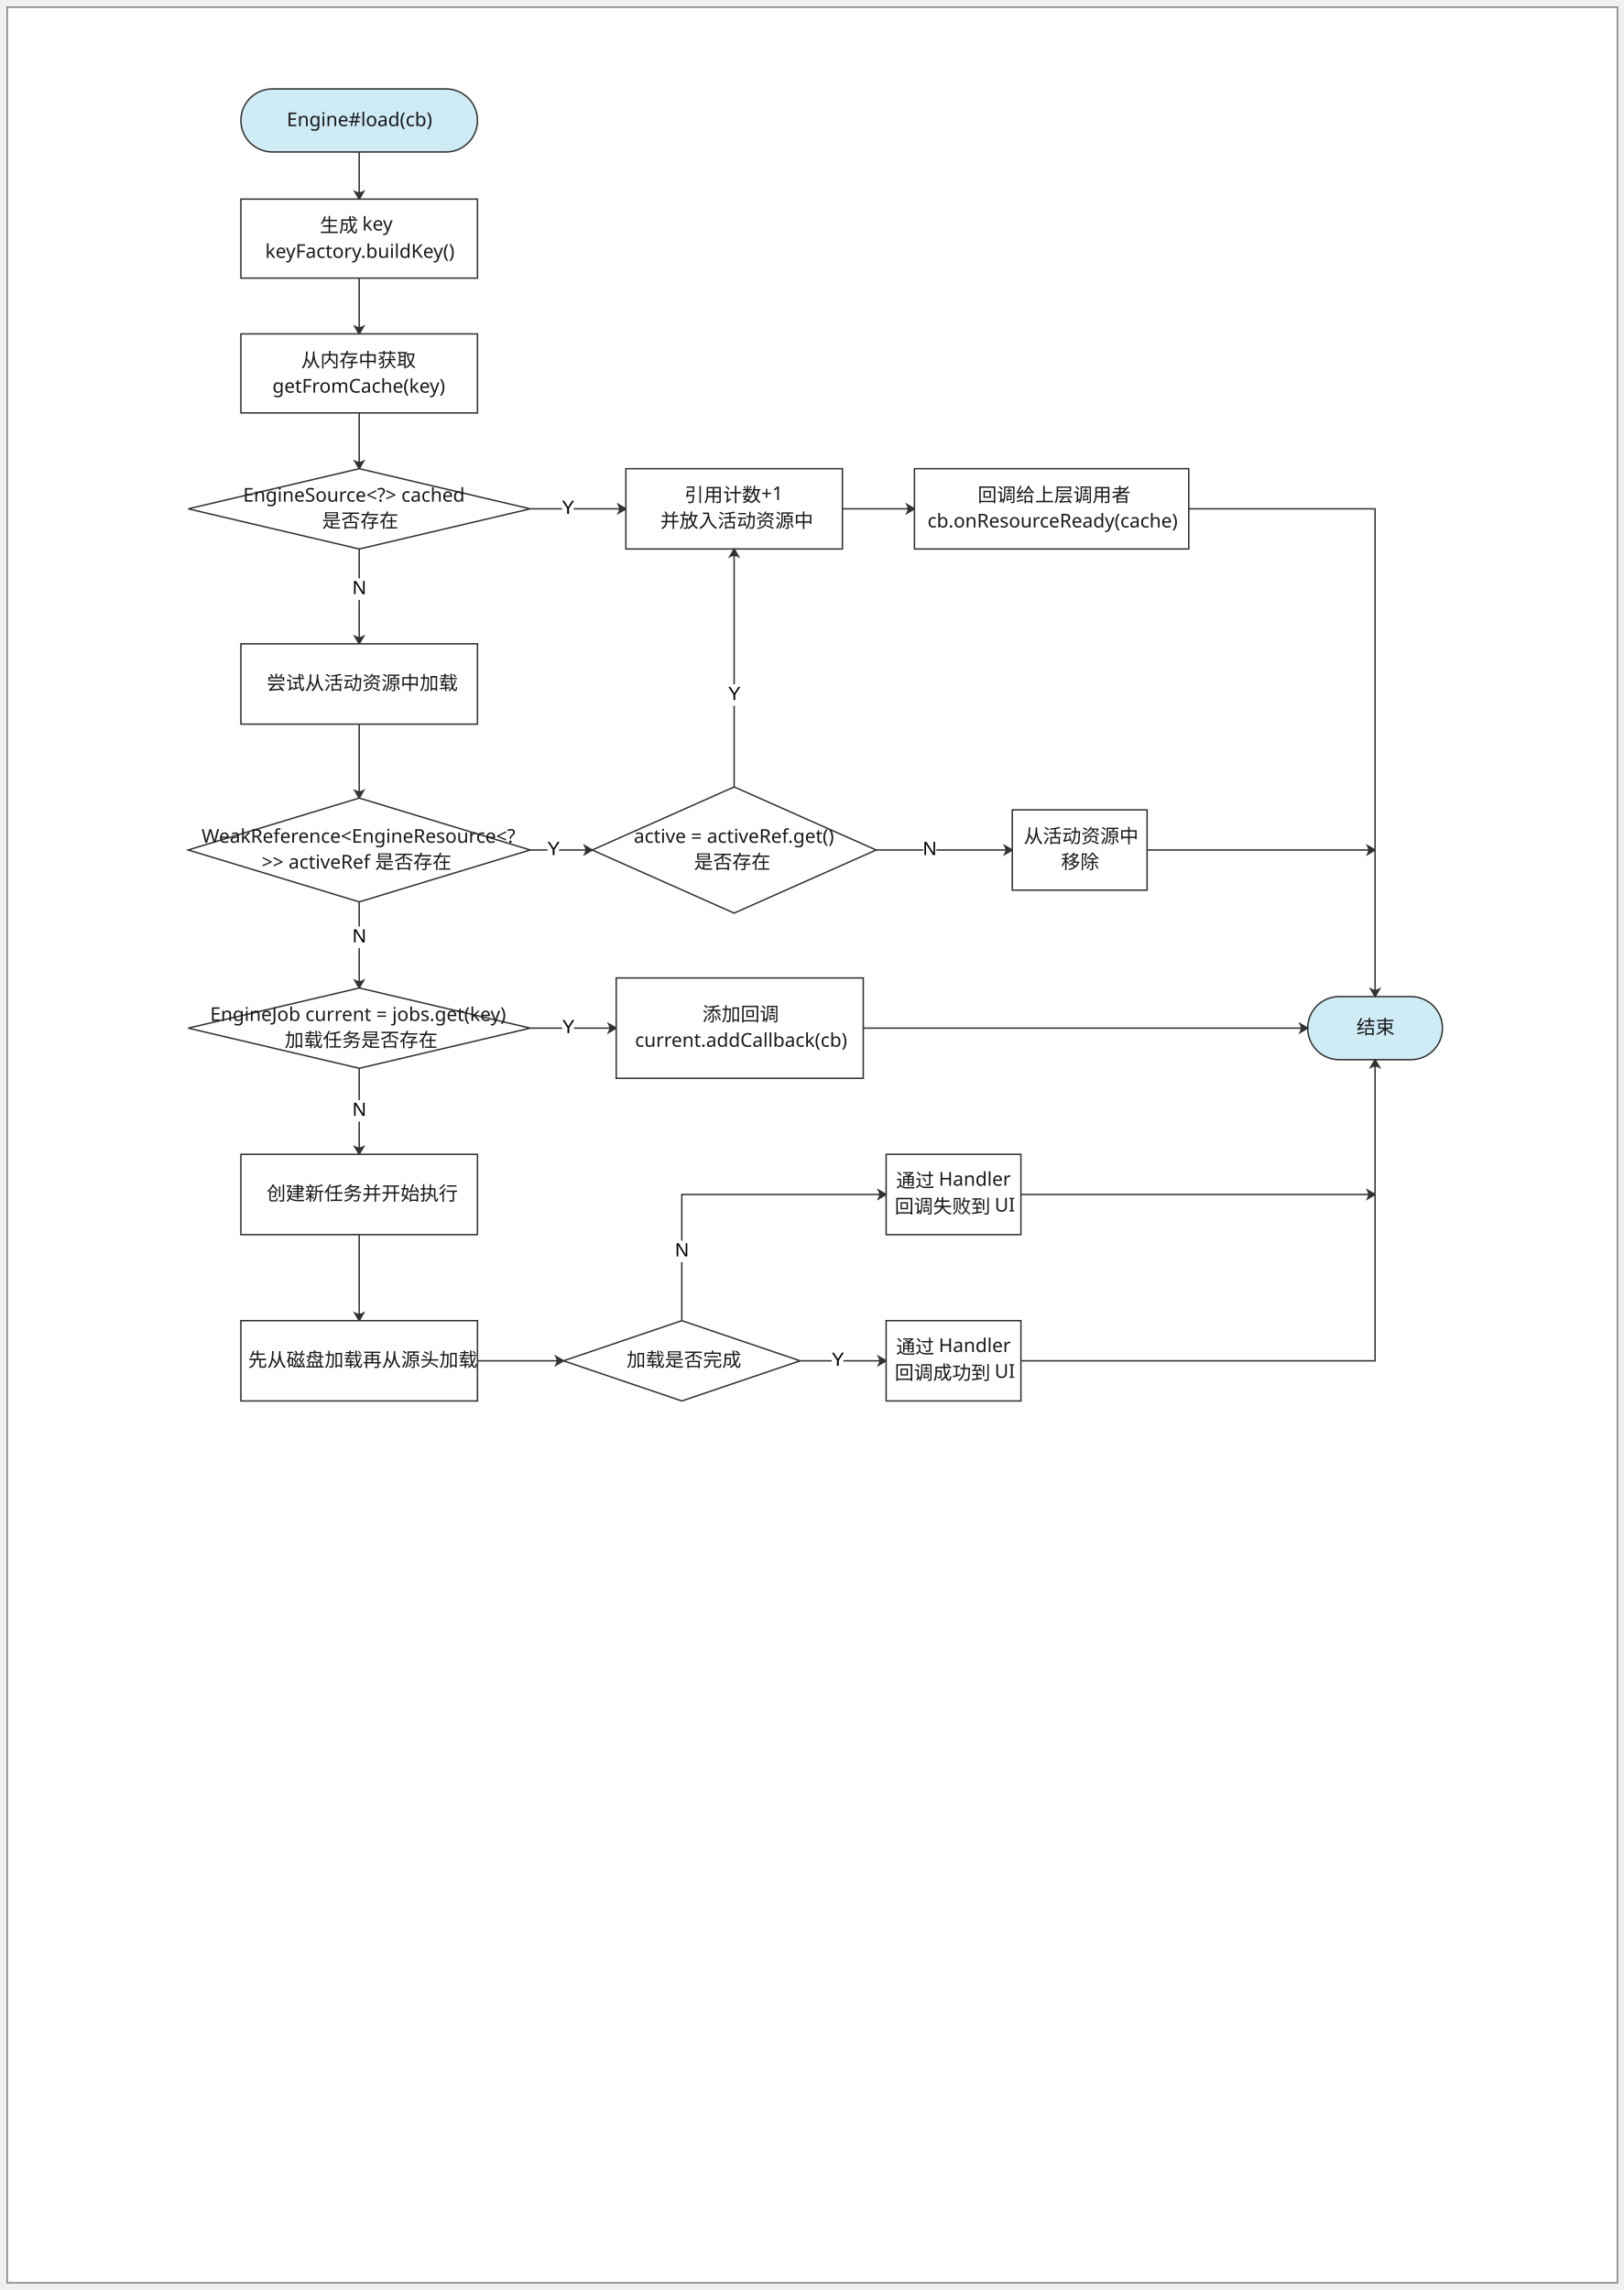
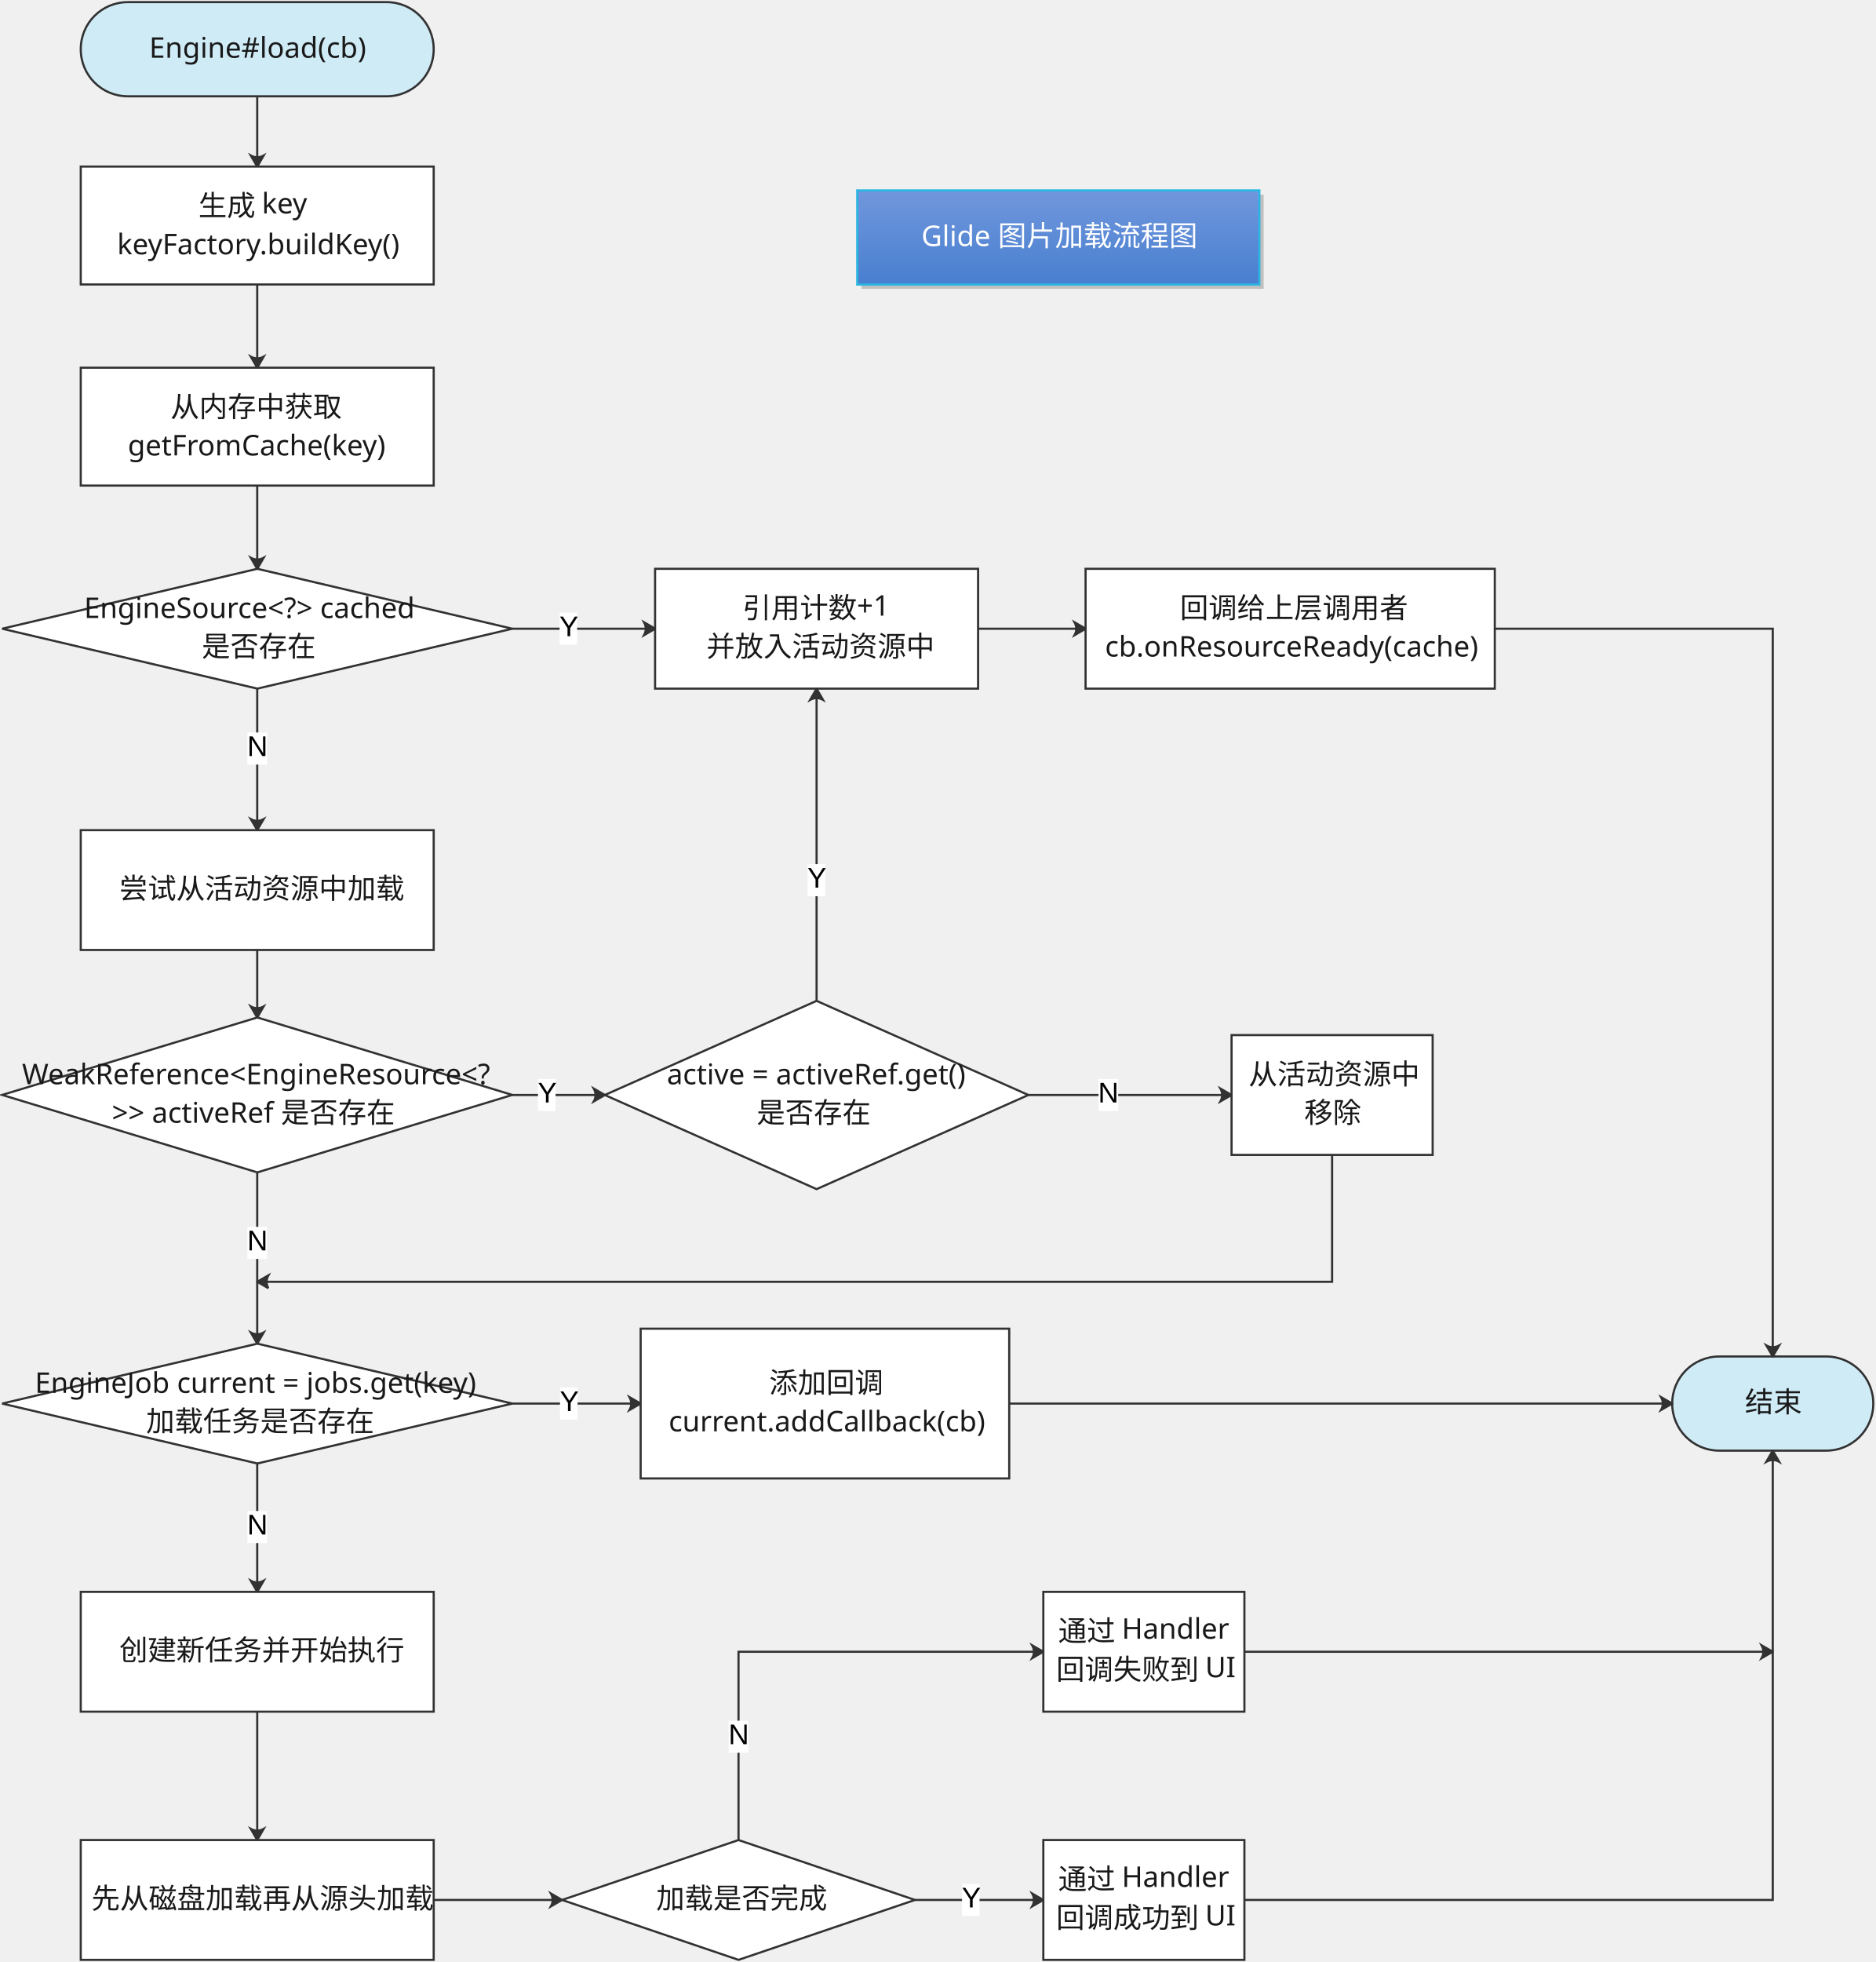
- <svg xmlns="http://www.w3.org/2000/svg" height="1597" viewBox="0 0 1132 1597" width="1132">
+ <svg xmlns="http://www.w3.org/2000/svg" height="917" viewBox="0 0 877 917" width="877">
  <style type="text/css">
.st1 {fill:#191919;font-family:微软雅黑;font-size:10pt}
+ .st3 {fill:#ffffff;font-family:微软雅黑;font-size:10pt}
.st2 {font-family:Arial;font-size:10pt}
</style>
-   <defs />
-   <g id="page1" transform="translate(5,5)">
-     <rect fill="#ffffff" height="1587" stroke="#808080" x="0" width="1123" y="0" />
+   <defs>
+     <linearGradient id="lg1" y2="100%" x1="0%" y1="0%" x2="0%">
+       <stop offset="0" stop-color="#7197dd" />
+       <stop offset="1" stop-color="#487fcf" />
+     </linearGradient>
+   </defs>
+   <g transform="translate(-125.25,-56)">
    <g id="shape1" transform="translate(163,57)">
      <path fill-rule="evenodd" fill="#cfebf6" d="M22,44L143,44C155.2,44,165,34.2,165,22C165,9.8,155.2,0,143,0L22,0C9.8,0,0,9.8,0,22C0,34.2,9.8,44,22,44z" stroke="#323232" />
      <text class="st1">
        <tspan x="32" y="26">Engine#load(cb)</tspan>
      </text>
    </g>
    <g id="shape2" transform="translate(245.5,101)">
      <path fill="none" stroke="#323232" d="M0,0L0,28.5" />
      <path fill="#323232" stroke="#323232" d="M0,32.9L3,27.7C2.1,28.2,1.1,28.5,0,28.5C-1.1,28.5,-2.1,28.2,-3,27.7L0,32.9" stroke-linecap="round" stroke-width="1" />
    </g>
    <g id="shape3" transform="translate(163,133.85)">
      <path fill-rule="evenodd" fill="#ffffff" d="M165,55.1L165,0L0,0L0,55.1L165,55.1z" stroke="#323232" />
      <text class="st1">
        <tspan x="55" y="23">生成 key </tspan>
        <tspan x="17" y="41">keyFactory.buildKey()</tspan>
      </text>
    </g>
    <g id="shape4" transform="translate(245.5,189)">
      <path fill="none" stroke="#323232" d="M0,0L0,34.5" />
      <path fill="#323232" stroke="#323232" d="M0,38.9L3,33.7C2.1,34.2,1.1,34.5,0,34.5C-1.1,34.5,-2.1,34.2,-3,33.7L0,38.9" stroke-linecap="round" stroke-width="1" />
    </g>
    <g id="shape5" transform="translate(163,227.85)">
      <path fill-rule="evenodd" fill="#ffffff" d="M165,55.1L165,0L0,0L0,55.1L165,55.1z" stroke="#323232" />
      <text class="st1">
        <tspan x="42" y="23">从内存中获取 </tspan>
        <tspan x="22" y="41">getFromCache(key)</tspan>
      </text>
    </g>
    <g id="shape6" transform="translate(245.5,283)">
      <path fill="none" stroke="#323232" d="M0,0L0,34.5" />
      <path fill="#323232" stroke="#323232" d="M0,38.9L3,33.7C2.1,34.2,1.1,34.5,0,34.5C-1.1,34.5,-2.1,34.2,-3,33.7L0,38.9" stroke-linecap="round" stroke-width="1" />
    </g>
    <g id="shape7" transform="translate(126.25,321.85)">
      <path fill-rule="evenodd" fill="#ffffff" d="M119.3,56L238.5,28L119.3,0L0,28L119.3,56z" stroke="#323232" />
      <text class="st1">
        <tspan x="38.3" y="23">EngineSource&lt;?&gt; cached </tspan>
        <tspan x="93.3" y="41">是否存在</tspan>
      </text>
    </g>
    <g id="shape8" transform="translate(632.75,321.85)">
      <path fill-rule="evenodd" fill="#ffffff" d="M191.3,56L191.3,0L0,0L0,56L191.3,56z" stroke="#323232" />
      <text class="st1">
        <tspan x="44.1" y="23">回调给上层调用者</tspan>
        <tspan x="9.1" y="41">cb.onResourceReady(cache)</tspan>
      </text>
    </g>
    <g id="shape9" transform="translate(245.5,377.85)">
      <path fill="none" stroke="#323232" d="M0,0L0,61.8" />
      <path fill="#323232" stroke="#323232" d="M0,66.1L3,61C2.1,61.5,1.1,61.8,0,61.8C-1.1,61.8,-2.1,61.5,-3,61L0,66.1" stroke-linecap="round" stroke-width="1" />
      <rect fill="#ffffff" height="15" x="-4.6" width="9.2" y="20.5" />
      <text class="st2">
        <tspan x="-4.7" y="31.5">N</tspan>
      </text>
    </g>
    <g id="shape10" transform="translate(163,444)">
      <path fill-rule="evenodd" fill="#ffffff" d="M165,56L165,0L0,0L0,56L165,56z" stroke="#323232" />
      <text class="st1">
        <tspan x="18" y="32">尝试从活动资源中加载</tspan>
      </text>
    </g>
    <g id="shape11" transform="translate(364.75,349.85)">
      <path fill="none" stroke="#323232" d="M0,0L62.4,0" />
      <path fill="#323232" stroke="#323232" d="M66.8,0L61.6,-3C62.1,-2.1,62.4,-1.1,62.4,0C62.4,1.1,62.1,2.1,61.6,3L66.8,0" stroke-linecap="round" stroke-width="1" />
      <rect fill="#ffffff" height="15" x="22.1" width="8.2" y="-7.5" />
      <text class="st2">
        <tspan x="22" y="3.5">Y</tspan>
      </text>
    </g>
    <g id="shape12" transform="translate(431.5,321.85)">
      <path fill-rule="evenodd" fill="#ffffff" d="M151,56L151,0L0,0L0,56L151,56z" stroke="#323232" />
      <text class="st1">
        <tspan x="41" y="23">引用计数+1</tspan>
        <tspan x="24" y="41">并放入活动资源中</tspan>
      </text>
    </g>
    <g id="shape13" transform="translate(582.5,349.85)">
      <path fill="none" stroke="#323232" d="M0,0L45.9,0" />
      <path fill="#323232" stroke="#323232" d="M50.3,0L45.1,-3C45.6,-2.1,45.9,-1.1,45.9,0C45.9,1.1,45.6,2.1,45.1,3L50.3,0" stroke-linecap="round" stroke-width="1" />
    </g>
    <g id="shape14" transform="translate(245.5,500)">
-       <path fill="none" stroke="#323232" d="M0,0L0,47.2" />
-       <path fill="#323232" stroke="#323232" d="M0,51.6L3,46.4C2.1,46.9,1.1,47.2,0,47.2C-1.1,47.2,-2.1,46.9,-3,46.4L0,51.6" stroke-linecap="round" stroke-width="1" />
-     </g>
-     <g id="shape15" transform="translate(126.25,551.55)">
+       <path fill="none" stroke="#323232" d="M0,0L0,27.2" />
+       <path fill="#323232" stroke="#323232" d="M0,31.6L3,26.4C2.1,26.9,1.1,27.2,0,27.2C-1.1,27.2,-2.1,26.9,-3,26.4L0,31.6" stroke-linecap="round" stroke-width="1" />
+     </g>
+     <g id="shape15" transform="translate(126.25,531.55)">
      <path fill-rule="evenodd" fill="#ffffff" d="M119.3,72.4L238.5,36.2L119.3,0L0,36.2L119.3,72.4z" stroke="#323232" />
      <text class="st1">
        <tspan x="9.3" y="31.2">WeakReference&lt;EngineResource&lt;?</tspan>
        <tspan x="51.3" y="49.2">&gt;&gt; activeRef 是否存在</tspan>
      </text>
    </g>
-     <g id="shape16" transform="translate(364.75,587.78)">
+     <g id="shape16" transform="translate(364.75,567.78)">
      <path fill="none" stroke="#323232" d="M0,0L38.9,0" />
      <path fill="#323232" stroke="#323232" d="M43.3,0L38.1,-3C38.6,-2.1,38.9,-1.1,38.9,0C38.9,1.1,38.6,2.1,38.1,3L43.3,0" stroke-linecap="round" stroke-width="1" />
      <rect fill="#ffffff" height="15" x="12" width="8.2" y="-7.5" />
      <text class="st2">
        <tspan x="11.9" y="3.5">Y</tspan>
      </text>
    </g>
-     <g id="shape17" transform="translate(408,543.78)">
+     <g id="shape17" transform="translate(408,523.78)">
      <path fill-rule="evenodd" fill="#ffffff" d="M99,88L198,44L99,0L0,44L99,88z" stroke="#323232" />
      <text class="st1">
        <tspan x="29" y="39">active = activeRef.get()</tspan>
        <tspan x="71" y="57"> 是否存在</tspan>
      </text>
    </g>
-     <g id="shape18" transform="translate(507,543.78)">
-       <path fill="none" stroke="#323232" d="M0,0L0,-161.5" />
-       <path fill="#323232" stroke="#323232" d="M0,-165.9L-3,-160.7C-2.1,-161.2,-1.1,-161.5,0,-161.5C1.1,-161.5,2.1,-161.2,3,-160.7L0,-165.9" stroke-linecap="round" stroke-width="1" />
-       <rect fill="#ffffff" height="15" x="-4.2" width="8.2" y="-71.6" />
-       <text class="st2">
-         <tspan x="-4.3" y="-60.6">Y</tspan>
-       </text>
-     </g>
-     <g id="shape19" transform="translate(606,587.78)">
+     <g id="shape18" transform="translate(507,523.78)">
+       <path fill="none" stroke="#323232" d="M0,0L0,-141.5" />
+       <path fill="#323232" stroke="#323232" d="M0,-145.9L-3,-140.7C-2.1,-141.2,-1.1,-141.5,0,-141.5C1.1,-141.5,2.1,-141.2,3,-140.7L0,-145.9" stroke-linecap="round" stroke-width="1" />
+       <rect fill="#ffffff" height="15" x="-4.2" width="8.2" y="-63.9" />
+       <text class="st2">
+         <tspan x="-4.3" y="-52.9">Y</tspan>
+       </text>
+     </g>
+     <g id="shape19" transform="translate(606,567.78)">
      <path fill="none" stroke="#323232" d="M0,0L90.6,-0" />
      <path fill="#323232" stroke="#323232" d="M95,-0L89.8,-3C90.3,-2.1,90.6,-1.1,90.6,-0C90.6,1.1,90.3,2.1,89.8,3L95,-0" stroke-linecap="round" stroke-width="1" />
      <rect fill="#ffffff" height="15" x="32.8" width="9.2" y="-7.5" />
      <text class="st2">
        <tspan x="32.6" y="3.5">N</tspan>
      </text>
    </g>
-     <g id="shape20" transform="translate(701,559.78)">
+     <g id="shape20" transform="translate(701,539.78)">
      <path fill-rule="evenodd" fill="#ffffff" d="M94,56L94,0L0,0L0,56L94,56z" stroke="#323232" />
      <text class="st1">
        <tspan x="8" y="23">从活动资源中</tspan>
        <tspan x="34" y="41">移除</tspan>
      </text>
    </g>
-     <g id="shape21" transform="translate(245.5,624)">
-       <path fill="none" stroke="#323232" d="M0,0L0,55.6" />
-       <path fill="#323232" stroke="#323232" d="M0,60L3,54.8C2.1,55.3,1.1,55.6,0,55.6C-1.1,55.6,-2.1,55.3,-3,54.8L0,60" stroke-linecap="round" stroke-width="1" />
-       <rect fill="#ffffff" height="15" x="-4.6" width="9.2" y="17.2" />
-       <text class="st2">
-         <tspan x="-4.7" y="28.2">N</tspan>
+     <g id="shape21" transform="translate(245.5,604)">
+       <path fill="none" stroke="#323232" d="M0,0L0,75.6" />
+       <path fill="#323232" stroke="#323232" d="M0,80L3,74.8C2.1,75.3,1.1,75.6,0,75.6C-1.1,75.6,-2.1,75.3,-3,74.8L0,80" stroke-linecap="round" stroke-width="1" />
+       <rect fill="#ffffff" height="15" x="-4.6" width="9.2" y="25.4" />
+       <text class="st2">
+         <tspan x="-4.7" y="36.4">N</tspan>
      </text>
    </g>
    <g id="shape22" transform="translate(126.25,684)">
      <path fill-rule="evenodd" fill="#ffffff" d="M119.3,56L238.5,28L119.3,0L0,28L119.3,56z" stroke="#323232" />
      <text class="st1">
        <tspan x="15.3" y="23">EngineJob current = jobs.get(key)</tspan>
        <tspan x="67.3" y="41">加载任务是否存在</tspan>
      </text>
    </g>
    <g id="shape23" transform="translate(245.5,740)">
      <path fill="none" stroke="#323232" d="M0,0L0,55.6" />
      <path fill="#323232" stroke="#323232" d="M0,60L3,54.8C2.1,55.3,1.1,55.6,0,55.6C-1.1,55.6,-2.1,55.3,-3,54.8L0,60" stroke-linecap="round" stroke-width="1" />
      <rect fill="#ffffff" height="15" x="-4.6" width="9.2" y="22.2" />
      <text class="st2">
        <tspan x="-4.7" y="33.2">N</tspan>
      </text>
    </g>
    <g id="shape24" transform="translate(163,800)">
      <path fill-rule="evenodd" fill="#ffffff" d="M165,56L165,0L0,0L0,56L165,56z" stroke="#323232" />
      <text class="st1">
        <tspan x="18" y="32">创建新任务并开始执行</tspan>
      </text>
    </g>
    <g id="shape25" transform="translate(364.75,712)">
      <path fill="none" stroke="#323232" d="M0,0L55.6,0" />
      <path fill="#323232" stroke="#323232" d="M60,0L54.8,-3C55.3,-2.1,55.6,-1.1,55.6,0C55.6,1.1,55.3,2.1,54.8,3L60,0" stroke-linecap="round" stroke-width="1" />
      <rect fill="#ffffff" height="15" x="22.3" width="8.2" y="-7.5" />
      <text class="st2">
        <tspan x="22.2" y="3.5">Y</tspan>
      </text>
    </g>
    <g id="shape26" transform="translate(424.75,677)">
      <path fill-rule="evenodd" fill="#ffffff" d="M172.3,70L172.3,0L0,0L0,70L172.3,70z" stroke="#323232" />
      <text class="st1">
        <tspan x="60.1" y="30">添加回调</tspan>
        <tspan x="13.1" y="48">current.addCallback(cb)</tspan>
      </text>
    </g>
    <g id="shape27" transform="translate(245.5,856)">
      <path fill="none" stroke="#323232" d="M0,0L0,55.6" />
      <path fill="#323232" stroke="#323232" d="M0,60L3,54.8C2.1,55.3,1.1,55.6,0,55.6C-1.1,55.6,-2.1,55.3,-3,54.8L0,60" stroke-linecap="round" stroke-width="1" />
    </g>
    <g id="shape28" transform="translate(163,916)">
      <path fill-rule="evenodd" fill="#ffffff" d="M165,56L165,0L0,0L0,56L165,56z" stroke="#323232" />
      <text class="st1">
        <tspan x="5" y="32">先从磁盘加载再从源头加载</tspan>
      </text>
    </g>
    <g id="shape29" transform="translate(328,944)">
      <path fill="none" stroke="#323232" d="M0,0L55.6,0" />
      <path fill="#323232" stroke="#323232" d="M60,0L54.8,-3C55.3,-2.1,55.6,-1.1,55.6,0C55.6,1.1,55.3,2.1,54.8,3L60,0" stroke-linecap="round" stroke-width="1" />
    </g>
    <g id="shape30" transform="translate(388,916)">
      <path fill-rule="evenodd" fill="#ffffff" d="M82.5,56L165,28L82.5,0L0,28L82.5,56z" stroke="#323232" />
      <text class="st1">
        <tspan x="44" y="32">加载是否完成</tspan>
      </text>
    </g>
    <g id="shape31" transform="translate(553,944)">
      <path fill="none" stroke="#323232" d="M0,0L55.6,0" />
      <path fill="#323232" stroke="#323232" d="M60,0L54.8,-3C55.3,-2.1,55.6,-1.1,55.6,0C55.6,1.1,55.3,2.1,54.8,3L60,0" stroke-linecap="round" stroke-width="1" />
      <rect fill="#ffffff" height="15" x="22" width="8.2" y="-7.5" />
      <text class="st2">
        <tspan x="21.9" y="3.5">Y</tspan>
      </text>
    </g>
    <g id="shape32" transform="translate(613,916)">
      <path fill-rule="evenodd" fill="#ffffff" d="M94,56L94,0L0,0L0,56L94,56z" stroke="#323232" />
      <text class="st1">
        <tspan x="7" y="23">通过 Handler </tspan>
        <tspan x="6" y="41">回调成功到 UI</tspan>
      </text>
    </g>
    <g id="shape33" transform="translate(613,800)">
      <path fill-rule="evenodd" fill="#ffffff" d="M94,56L94,0L0,0L0,56L94,56z" stroke="#323232" />
      <text class="st1">
        <tspan x="7" y="23">通过 Handler </tspan>
        <tspan x="6" y="41">回调失败到 UI</tspan>
      </text>
    </g>
    <g id="shape34" transform="translate(470.5,916)">
      <path fill="none" stroke="#323232" d="M0,0L0,-88L138.1,-88" />
      <path fill="#323232" stroke="#323232" d="M142.5,-88L137.3,-91C137.8,-90.1,138.1,-89.1,138.1,-88C138.1,-86.9,137.8,-85.9,137.3,-85L142.5,-88" stroke-linecap="round" stroke-width="1" />
      <rect fill="#ffffff" height="15" x="-4.6" width="9.2" y="-55.8" />
      <text class="st2">
        <tspan x="-4.7" y="-44.8">N</tspan>
      </text>
    </g>
    <g id="shape35" transform="translate(907,690)">
      <path fill-rule="evenodd" fill="#cfebf6" d="M22,44L72,44C84.2,44,94,34.2,94,22C94,9.8,84.2,0,72,0L22,0C9.8,0,0,9.8,0,22C0,34.2,9.8,44,22,44z" stroke="#323232" />
      <text class="st1">
        <tspan x="34" y="26">结束</tspan>
      </text>
    </g>
    <g id="shape36" transform="translate(824,349.85)">
      <path fill="none" stroke="#323232" d="M0,0L130,0L130,335.8" />
      <path fill="#323232" stroke="#323232" d="M130,340.1L133,335C132.1,335.5,131.1,335.8,130,335.8C128.9,335.8,127.9,335.5,127,335L130,340.1" stroke-linecap="round" stroke-width="1" />
    </g>
    <g id="shape37" transform="translate(707,944)">
      <path fill="none" stroke="#323232" d="M0,0L247,0L247,-205.6" />
      <path fill="#323232" stroke="#323232" d="M247,-210L244,-204.8C244.9,-205.3,245.9,-205.6,247,-205.6C248.1,-205.6,249.1,-205.3,250,-204.8L247,-210" stroke-linecap="round" stroke-width="1" />
    </g>
    <g id="shape38" transform="translate(597,712)">
      <path fill="none" stroke="#323232" d="M0,0L305.6,0" />
      <path fill="#323232" stroke="#323232" d="M310,0L304.8,-3C305.3,-2.1,305.6,-1.1,305.6,0C305.6,1.1,305.3,2.1,304.8,3L310,0" stroke-linecap="round" stroke-width="1" />
    </g>
-     <g id="shape39" transform="translate(795,587.78)">
-       <path fill="none" stroke="#323232" d="M0,0L154.6,0" />
-       <path fill="#323232" stroke="#323232" d="M159,0L153.8,-3C154.3,-2.1,154.6,-1.1,154.6,0C154.6,1.1,154.3,2.1,153.8,3L159,0" stroke-linecap="round" stroke-width="1" />
+     <g id="shape39" transform="translate(748,595.78)">
+       <path fill="none" stroke="#323232" d="M0,0L0,59.3L-498.1,59.3" />
+       <path fill="#323232" stroke="#323232" d="M-502.5,59.3L-497.3,62.3C-497.8,61.5,-498.1,60.4,-498.1,59.3C-498.1,58.3,-497.8,57.2,-497.3,56.3L-502.5,59.3" stroke-linecap="round" stroke-width="1" />
    </g>
    <g id="shape40" transform="translate(707,828)">
      <path fill="none" stroke="#323232" d="M0,0L242.6,0" />
      <path fill="#323232" stroke="#323232" d="M247,0L241.8,-3C242.3,-2.1,242.6,-1.1,242.6,0C242.6,1.1,242.3,2.1,241.8,3L247,0" stroke-linecap="round" stroke-width="1" />
    </g>
+     <g id="shape41" transform="translate(526,145)">
+       <path fill="#000000" fill-opacity="0.2" d="M2,2L190,2L190,46L2,46L2,2z" />
+       <path fill-rule="evenodd" fill="url(#lg1)" d="M0,0L188,0L188,44L0,44L0,0z" stroke="#2ab6e0" />
+       <text class="st3">
+         <tspan x="30" y="26">Glide 图片加载流程图</tspan>
+       </text>
+     </g>
  </g>
</svg>
